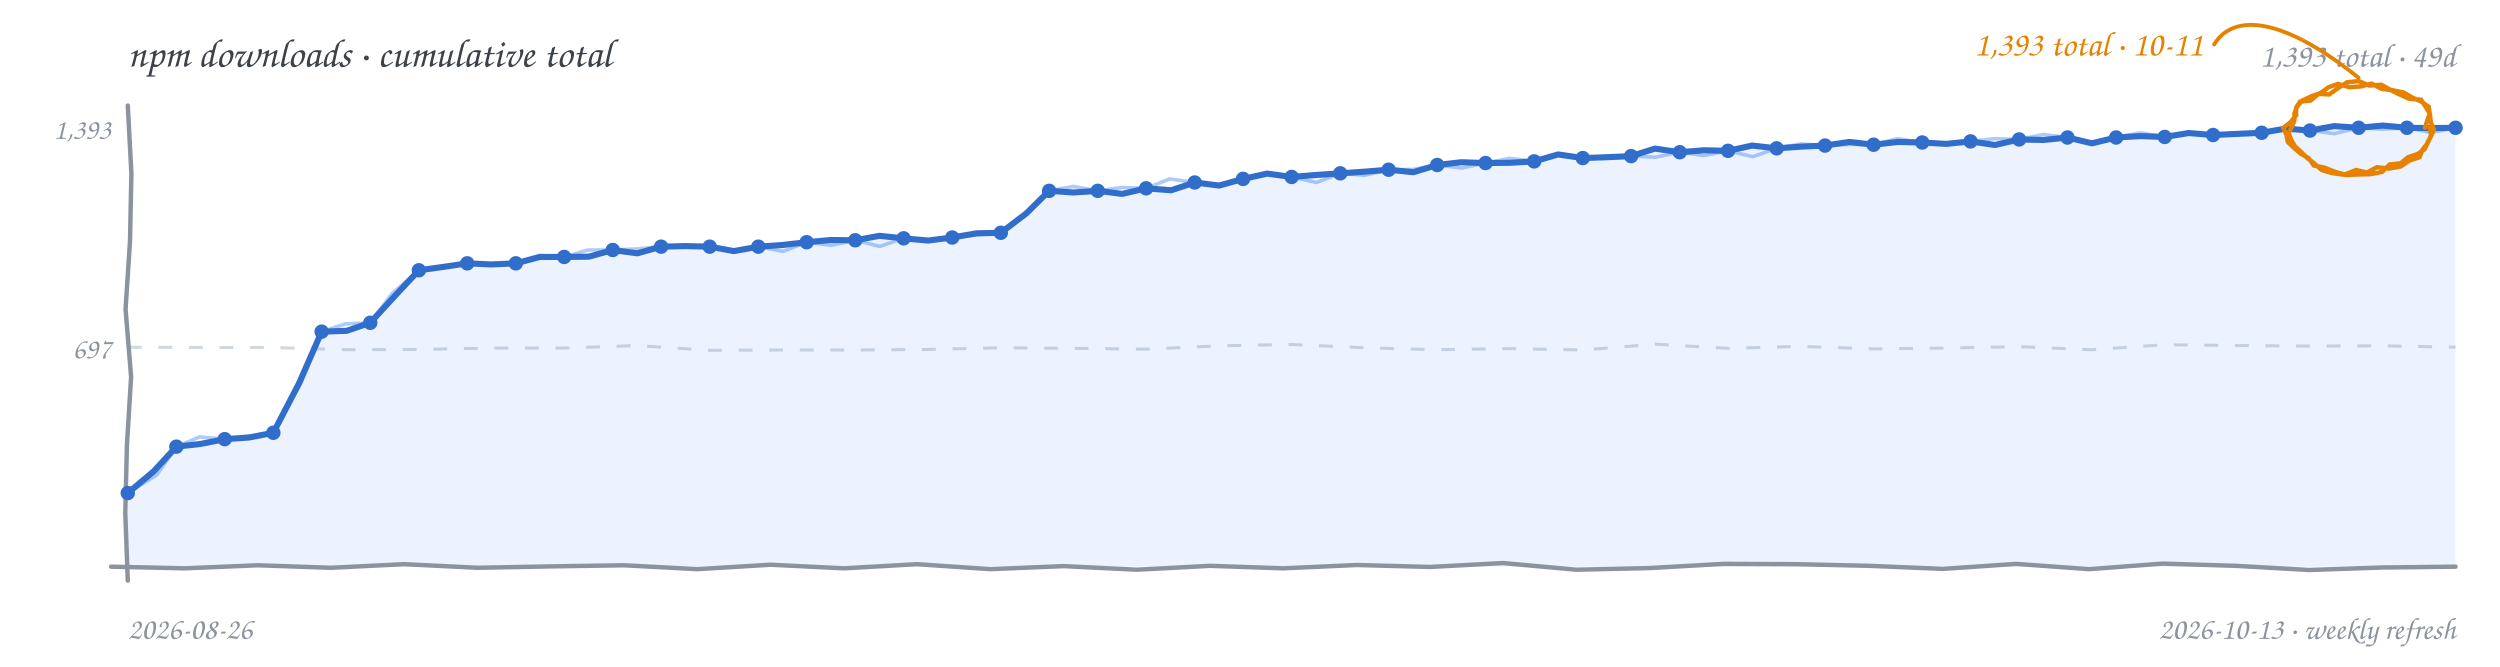
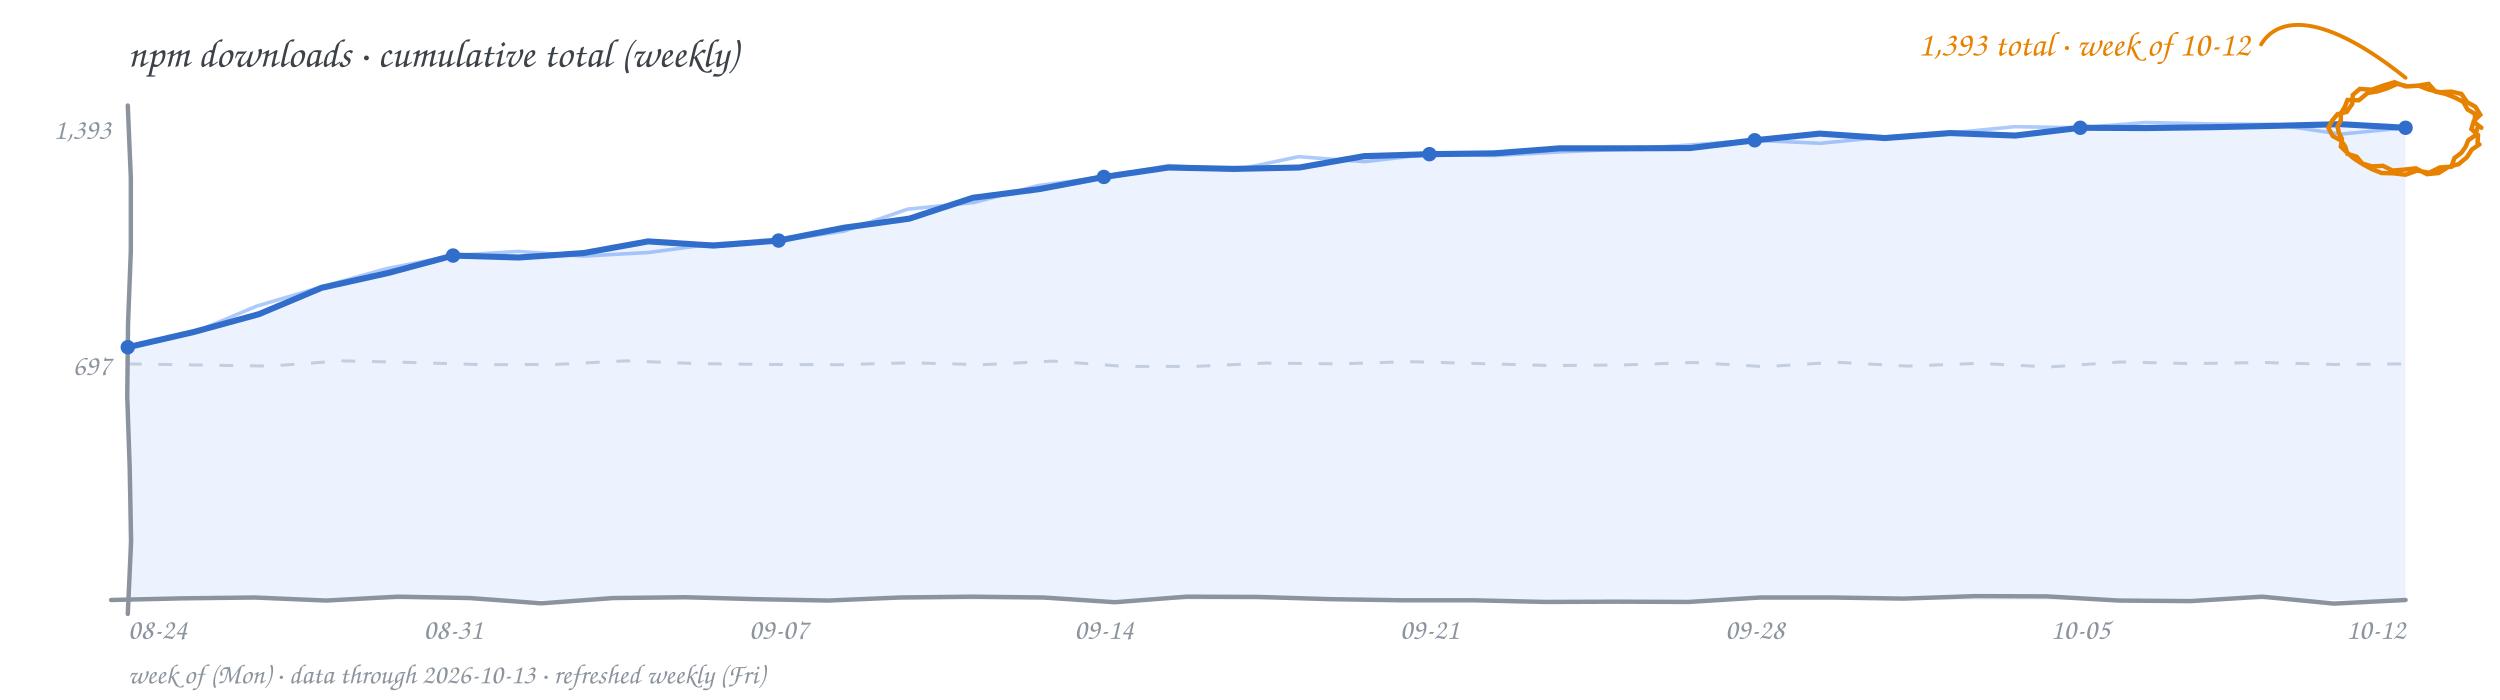
- <svg xmlns="http://www.w3.org/2000/svg" width="900" height="240" viewBox="0 0 900 240" role="img" aria-label="npm total downloads (cumulative subscription total), hand-drawn line chart">
-   <rect width="900" height="240" fill="transparent" />
-   <text x="46" y="24" font-family="'Comic Sans MS','Segoe Print','Chalkboard SE','Comic Neue',cursive" font-size="14.5" fill="#3b4249">npm downloads · cumulative total</text>
-   <text x="884" y="24" text-anchor="end" font-family="'Comic Sans MS','Segoe Print','Chalkboard SE','Comic Neue',cursive" font-size="12" fill="#8b949e">1,393 total · 49d</text>
-   <path d="M 46.0 125.0 L 72.2 125.1 L 98.4 125.1 L 124.6 125.9 L 150.8 125.8 L 176.9 125.3 L 203.1 125.3 L 229.3 124.4 L 255.5 126.1 L 281.7 126.0 L 307.9 126.0 L 334.1 125.8 L 360.3 125.2 L 386.4 125.4 L 412.6 125.7 L 438.8 124.5 L 465.0 124.0 L 491.2 125.2 L 517.4 125.9 L 543.6 125.5 L 569.8 126.0 L 595.9 123.9 L 622.1 125.4 L 648.3 124.7 L 674.5 125.6 L 700.7 125.3 L 726.9 124.8 L 753.1 125.9 L 779.3 124.1 L 805.4 124.4 L 831.6 124.6 L 857.8 124.5 L 884.0 125.0" fill="none" stroke="#d0d7de" stroke-width="1.1" stroke-dasharray="5 6" />
-   <text x="40" y="129" text-anchor="end" font-family="'Comic Sans MS','Segoe Print','Chalkboard SE','Comic Neue',cursive" font-size="10.5" fill="#8b949e">697</text>
+ <svg xmlns="http://www.w3.org/2000/svg" width="900" height="252" viewBox="0 0 900 252" role="img" aria-label="npm downloads by week, cumulative subscription total, hand-drawn line chart">
+   <rect width="900" height="252" fill="transparent" />
+   <text x="46" y="24" font-family="'Comic Sans MS','Segoe Print','Chalkboard SE','Comic Neue',cursive" font-size="14.5" fill="#3b4249">npm downloads · cumulative total (weekly)</text>
+   <path d="M 46.0 131.0 L 71.6 131.4 L 97.3 131.8 L 122.9 129.9 L 148.5 130.5 L 174.1 131.3 L 199.8 131.2 L 225.4 129.9 L 251.0 130.9 L 276.6 131.2 L 302.3 131.3 L 327.9 130.6 L 353.5 131.3 L 379.1 130.0 L 404.8 131.9 L 430.4 131.9 L 456.0 130.7 L 481.6 131.0 L 507.3 130.2 L 532.9 130.9 L 558.5 131.6 L 584.1 131.4 L 609.8 130.5 L 635.4 132.0 L 661.0 130.4 L 686.6 131.8 L 712.3 130.8 L 737.9 132.1 L 763.5 130.3 L 789.1 130.9 L 814.8 130.5 L 840.4 131.2 L 866.0 131.0" fill="none" stroke="#d0d7de" stroke-width="1.1" stroke-dasharray="5 6" />
+   <text x="40" y="135" text-anchor="end" font-family="'Comic Sans MS','Segoe Print','Chalkboard SE','Comic Neue',cursive" font-size="10.5" fill="#8b949e">697</text>
  <text x="40" y="50" text-anchor="end" font-family="'Comic Sans MS','Segoe Print','Chalkboard SE','Comic Neue',cursive" font-size="10.5" fill="#8b949e">1,393</text>
-   <path d="M 46.0 177.5 L 55.3 169.7 L 63.5 160.8 L 72.3 159.8 L 80.9 158.1 L 89.7 157.5 L 98.4 155.8 L 107.7 137.9 L 115.8 119.4 L 124.8 119.1 L 133.3 116.2 L 142.0 106.7 L 150.8 97.3 L 159.5 96.1 L 168.2 94.8 L 176.9 95.2 L 185.7 94.8 L 194.3 92.5 L 203.1 92.5 L 212.0 92.4 L 220.6 90.0 L 229.4 91.2 L 238.0 88.8 L 246.8 88.6 L 255.5 88.8 L 264.2 90.4 L 273.0 88.8 L 281.7 88.2 L 290.4 87.2 L 299.1 86.4 L 307.9 86.5 L 316.6 84.9 L 325.3 85.8 L 334.1 86.6 L 342.8 85.5 L 351.5 84.0 L 360.3 83.8 L 369.5 76.8 L 377.7 68.7 L 386.4 69.3 L 395.2 68.7 L 404.0 69.8 L 412.6 67.8 L 421.6 68.5 L 430.1 65.7 L 438.9 66.8 L 447.5 64.4 L 456.2 62.5 L 465.0 63.7 L 473.7 63.0 L 482.5 62.4 L 491.2 61.8 L 499.9 61.1 L 508.8 62.0 L 517.4 59.4 L 526.1 58.4 L 534.8 58.7 L 543.6 58.6 L 552.3 58.1 L 560.9 55.6 L 569.8 56.9 L 578.5 56.6 L 587.2 56.2 L 595.8 53.5 L 604.7 54.8 L 613.4 54.1 L 622.1 54.3 L 630.8 52.4 L 639.6 53.4 L 648.3 52.8 L 657.0 52.4 L 665.8 51.1 L 674.5 52.1 L 683.2 51.1 L 692.0 51.3 L 700.7 51.8 L 709.4 50.9 L 718.2 52.2 L 726.9 50.2 L 735.6 50.4 L 744.3 49.5 L 753.1 51.6 L 761.8 49.5 L 770.5 49.0 L 779.3 49.3 L 787.9 47.9 L 796.7 48.6 L 805.4 48.2 L 814.2 47.8 L 822.8 46.3 L 831.6 47.0 L 840.3 45.4 L 849.1 46.0 L 857.8 45.2 L 866.5 46.0 L 875.3 46.1 L 884.0 46.0 L 884.0 204 L 46.0 204 Z" fill="#4c8bf5" fill-opacity="0.10" stroke="none" />
-   <path d="M 46.0 177.5 L 56.5 170.9 L 63.5 160.8 L 71.9 157.3 L 80.9 158.1 L 89.7 157.0 L 98.4 155.8 L 108.2 138.1 L 115.8 119.4 L 124.3 116.6 L 133.3 116.2 L 141.0 105.8 L 150.8 97.3 L 159.5 95.9 L 168.2 94.8 L 176.9 95.4 L 185.7 94.8 L 194.2 92.0 L 203.1 92.5 L 211.7 90.0 L 220.6 90.0 L 229.3 89.6 L 238.0 88.8 L 246.8 88.3 L 255.5 88.8 L 264.2 90.4 L 273.0 88.8 L 281.9 90.5 L 290.4 87.2 L 299.2 88.3 L 307.9 86.5 L 316.7 88.7 L 325.3 85.8 L 334.1 86.8 L 342.8 85.5 L 351.5 84.6 L 360.3 83.8 L 369.7 77.0 L 377.7 68.7 L 386.4 67.1 L 395.2 68.7 L 403.9 67.5 L 412.6 67.8 L 421.1 64.4 L 430.1 65.7 L 438.9 66.4 L 447.5 64.4 L 456.2 62.1 L 465.0 63.7 L 473.9 65.7 L 482.5 62.4 L 491.3 63.1 L 499.9 61.1 L 508.7 61.0 L 517.4 59.4 L 526.2 60.5 L 534.8 58.7 L 543.5 57.0 L 552.3 58.1 L 560.9 55.4 L 569.8 56.9 L 578.5 56.3 L 587.2 56.2 L 596.0 56.6 L 604.7 54.8 L 613.4 56.0 L 622.1 54.3 L 631.0 56.4 L 639.6 53.4 L 648.2 51.8 L 657.0 52.4 L 665.8 52.0 L 674.5 52.1 L 683.1 49.9 L 692.0 51.3 L 700.7 51.8 L 709.4 50.9 L 718.1 49.9 L 726.9 50.2 L 735.5 48.4 L 744.3 49.5 L 753.1 51.2 L 761.8 49.5 L 770.5 47.8 L 779.3 49.3 L 787.9 47.8 L 796.7 48.6 L 805.4 47.8 L 814.2 47.8 L 822.9 46.5 L 831.6 47.0 L 840.4 48.1 L 849.1 46.0 L 857.8 46.5 L 866.5 46.0 L 875.3 47.7 L 884.0 46.0" fill="none" stroke="#4c8bf5" stroke-width="1.3" stroke-opacity="0.45" stroke-linecap="round" stroke-linejoin="round" />
-   <path d="M 46.0 177.5 L 55.3 169.7 L 63.5 160.8 L 72.3 159.8 L 80.9 158.1 L 89.7 157.5 L 98.4 155.8 L 107.7 137.9 L 115.8 119.4 L 124.8 119.1 L 133.3 116.2 L 142.0 106.7 L 150.8 97.3 L 159.5 96.1 L 168.2 94.8 L 176.9 95.2 L 185.7 94.8 L 194.3 92.5 L 203.1 92.5 L 212.0 92.4 L 220.6 90.0 L 229.4 91.2 L 238.0 88.8 L 246.8 88.6 L 255.5 88.8 L 264.2 90.4 L 273.0 88.8 L 281.7 88.2 L 290.4 87.2 L 299.1 86.4 L 307.9 86.5 L 316.6 84.9 L 325.3 85.8 L 334.1 86.6 L 342.8 85.5 L 351.5 84.0 L 360.3 83.8 L 369.5 76.8 L 377.7 68.7 L 386.4 69.3 L 395.2 68.7 L 404.0 69.8 L 412.6 67.8 L 421.6 68.5 L 430.1 65.7 L 438.9 66.8 L 447.5 64.4 L 456.2 62.5 L 465.0 63.7 L 473.7 63.0 L 482.5 62.4 L 491.2 61.8 L 499.9 61.1 L 508.8 62.0 L 517.4 59.4 L 526.1 58.4 L 534.8 58.7 L 543.6 58.6 L 552.3 58.1 L 560.9 55.6 L 569.8 56.9 L 578.5 56.6 L 587.2 56.2 L 595.8 53.5 L 604.7 54.8 L 613.4 54.1 L 622.1 54.3 L 630.8 52.4 L 639.6 53.4 L 648.3 52.8 L 657.0 52.4 L 665.8 51.1 L 674.5 52.1 L 683.2 51.1 L 692.0 51.3 L 700.7 51.8 L 709.4 50.9 L 718.2 52.2 L 726.9 50.2 L 735.6 50.4 L 744.3 49.5 L 753.1 51.6 L 761.8 49.5 L 770.5 49.0 L 779.3 49.3 L 787.9 47.9 L 796.7 48.6 L 805.4 48.2 L 814.2 47.8 L 822.8 46.3 L 831.6 47.0 L 840.3 45.4 L 849.1 46.0 L 857.8 45.2 L 866.5 46.0 L 875.3 46.1 L 884.0 46.0" fill="none" stroke="#316dca" stroke-width="2.2" stroke-linecap="round" stroke-linejoin="round" />
-   <path d="M 46.0 38.0 L 47.3 62.4 L 46.8 86.9 L 45.2 111.3 L 47.2 135.7 L 45.7 160.1 L 45.1 184.6 L 46.0 209.0" fill="none" stroke="#8b949e" stroke-width="1.6" stroke-linecap="round" />
-   <path d="M 40.0 204.0 L 66.4 204.6 L 92.8 203.5 L 119.1 204.4 L 145.5 203.1 L 171.9 204.4 L 198.3 203.9 L 224.6 203.5 L 251.0 204.9 L 277.4 203.3 L 303.8 204.6 L 330.1 203.1 L 356.5 204.9 L 382.9 203.8 L 409.3 205.1 L 435.6 203.7 L 462.0 204.6 L 488.4 203.4 L 514.8 204.1 L 541.1 202.7 L 567.5 205.1 L 593.9 204.5 L 620.3 203.0 L 646.6 203.1 L 673.0 203.7 L 699.4 204.8 L 725.8 203.0 L 752.1 204.9 L 778.5 202.9 L 804.9 203.7 L 831.3 205.2 L 857.6 204.3 L 884.0 204.0" fill="none" stroke="#8b949e" stroke-width="1.6" stroke-linecap="round" />
-   <circle cx="46.0" cy="177.5" r="2.6" fill="#316dca" />
-   <circle cx="63.5" cy="160.8" r="2.6" fill="#316dca" />
-   <circle cx="80.9" cy="158.1" r="2.6" fill="#316dca" />
-   <circle cx="98.4" cy="155.8" r="2.6" fill="#316dca" />
-   <circle cx="115.8" cy="119.4" r="2.6" fill="#316dca" />
-   <circle cx="133.3" cy="116.2" r="2.6" fill="#316dca" />
-   <circle cx="150.8" cy="97.3" r="2.6" fill="#316dca" />
-   <circle cx="168.2" cy="94.8" r="2.6" fill="#316dca" />
-   <circle cx="185.7" cy="94.8" r="2.6" fill="#316dca" />
-   <circle cx="203.1" cy="92.5" r="2.6" fill="#316dca" />
-   <circle cx="220.6" cy="90.0" r="2.6" fill="#316dca" />
-   <circle cx="238.0" cy="88.8" r="2.6" fill="#316dca" />
-   <circle cx="255.5" cy="88.8" r="2.6" fill="#316dca" />
-   <circle cx="273.0" cy="88.8" r="2.6" fill="#316dca" />
-   <circle cx="290.4" cy="87.2" r="2.6" fill="#316dca" />
-   <circle cx="307.9" cy="86.5" r="2.6" fill="#316dca" />
-   <circle cx="325.3" cy="85.8" r="2.6" fill="#316dca" />
-   <circle cx="342.8" cy="85.5" r="2.6" fill="#316dca" />
-   <circle cx="360.3" cy="83.8" r="2.6" fill="#316dca" />
-   <circle cx="377.7" cy="68.7" r="2.6" fill="#316dca" />
-   <circle cx="395.2" cy="68.7" r="2.6" fill="#316dca" />
-   <circle cx="412.6" cy="67.8" r="2.6" fill="#316dca" />
-   <circle cx="430.1" cy="65.7" r="2.6" fill="#316dca" />
-   <circle cx="447.5" cy="64.4" r="2.6" fill="#316dca" />
-   <circle cx="465.0" cy="63.7" r="2.6" fill="#316dca" />
-   <circle cx="482.5" cy="62.4" r="2.6" fill="#316dca" />
-   <circle cx="499.9" cy="61.1" r="2.6" fill="#316dca" />
-   <circle cx="517.4" cy="59.4" r="2.6" fill="#316dca" />
-   <circle cx="534.8" cy="58.7" r="2.6" fill="#316dca" />
-   <circle cx="552.3" cy="58.1" r="2.6" fill="#316dca" />
-   <circle cx="569.8" cy="56.9" r="2.6" fill="#316dca" />
-   <circle cx="587.2" cy="56.2" r="2.6" fill="#316dca" />
-   <circle cx="604.7" cy="54.8" r="2.6" fill="#316dca" />
-   <circle cx="622.1" cy="54.3" r="2.6" fill="#316dca" />
-   <circle cx="639.6" cy="53.4" r="2.6" fill="#316dca" />
-   <circle cx="657.0" cy="52.4" r="2.6" fill="#316dca" />
-   <circle cx="674.5" cy="52.1" r="2.6" fill="#316dca" />
-   <circle cx="692.0" cy="51.3" r="2.6" fill="#316dca" />
-   <circle cx="709.4" cy="50.9" r="2.6" fill="#316dca" />
-   <circle cx="726.9" cy="50.2" r="2.6" fill="#316dca" />
-   <circle cx="744.3" cy="49.5" r="2.6" fill="#316dca" />
-   <circle cx="761.8" cy="49.5" r="2.6" fill="#316dca" />
-   <circle cx="779.3" cy="49.3" r="2.6" fill="#316dca" />
-   <circle cx="796.7" cy="48.6" r="2.6" fill="#316dca" />
-   <circle cx="814.2" cy="47.8" r="2.6" fill="#316dca" />
-   <circle cx="831.6" cy="47.0" r="2.6" fill="#316dca" />
-   <circle cx="849.1" cy="46.0" r="2.6" fill="#316dca" />
-   <circle cx="866.5" cy="46.0" r="2.6" fill="#316dca" />
-   <circle cx="884.0" cy="46.0" r="2.6" fill="#316dca" />
-   <path d="M 874.7 46.0 L 875.2 48.6 L 874.2 51.0 L 872.8 53.8 L 870.2 55.5 L 866.9 56.6 L 864.2 58.8 L 860.3 59.2 L 857.5 61.9 L 853.3 62.7 L 849.1 62.8 L 844.8 63.0 L 840.7 61.9 L 837.0 60.4 L 833.0 59.6 L 831.1 56.9 L 828.2 55.3 L 825.9 53.3 L 823.6 51.1 L 823.1 48.5 L 822.0 46.0 L 824.6 44.0 L 826.6 41.5 L 826.6 38.8 L 828.0 36.6 L 831.8 36.2 L 834.7 33.8 L 838.5 34.0 L 841.6 31.8 L 845.0 29.6 L 849.1 29.2 L 853.0 30.8 L 857.3 30.5 L 860.3 32.2 L 863.4 33.8 L 867.4 35.6 L 871.6 35.9 L 873.2 38.4 L 874.7 40.9 L 873.8 43.4 L 873.0 46.0 M 873.9 51.6 L 872.1 53.9 L 871.0 56.6 L 867.4 57.8 L 864.3 59.9 L 860.0 60.7 L 855.7 60.2 L 852.1 62.1 L 848.2 61.2 L 843.9 62.9 L 839.4 62.3 L 835.8 61.2 L 833.0 58.7 L 830.5 56.8 L 828.3 54.6 L 826.2 52.7 L 824.8 50.3 L 823.9 47.8 L 825.2 45.5 L 826.0 43.2 L 826.0 40.8 L 827.0 38.3 L 828.8 36.2 L 832.0 34.7 L 835.4 33.5 L 838.3 31.4 L 841.7 30.2 L 845.8 31.4 L 850.0 31.1 L 853.8 30.1 L 857.4 32.0 L 861.4 32.5 L 865.3 33.3 L 868.4 35.1 L 871.7 36.6 L 874.3 38.4 L 874.8 41.5 L 875.1 44.1 L 876.2 46.6 L 875.1 49.2 L 873.8 51.5" fill="none" stroke="#e78100" stroke-width="1.6" stroke-linecap="round" />
-   <path d="M 849.1 28.0 C 819.1 4.0, 803.1 6.0, 797.1 16.0" fill="none" stroke="#e78100" stroke-width="1.4" stroke-linecap="round" />
-   <text x="793.1" y="20.0" text-anchor="end" font-family="'Comic Sans MS','Segoe Print','Chalkboard SE','Comic Neue',cursive" font-size="12.5" fill="#e78100">1,393 total · 10-11</text>
-   <text x="46" y="230" font-family="'Comic Sans MS','Segoe Print','Chalkboard SE','Comic Neue',cursive" font-size="11" fill="#8b949e">2026-08-26</text>
-   <text x="884" y="230" text-anchor="end" font-family="'Comic Sans MS','Segoe Print','Chalkboard SE','Comic Neue',cursive" font-size="11" fill="#8b949e">2026-10-13 · weekly refresh</text>
+   <path d="M 46.0 125.0 L 69.8 119.5 L 93.2 113.1 L 115.8 103.6 L 139.6 98.3 L 163.1 92.0 L 186.7 92.7 L 210.1 91.1 L 233.3 86.9 L 256.9 88.4 L 280.3 86.6 L 303.7 82.0 L 327.4 78.7 L 350.2 71.2 L 374.0 68.1 L 397.4 63.7 L 420.7 60.3 L 444.3 60.8 L 467.8 60.3 L 491.1 56.2 L 514.6 55.5 L 538.0 55.2 L 561.4 53.4 L 584.9 53.4 L 608.4 53.3 L 631.7 50.5 L 655.1 48.1 L 678.6 49.7 L 702.0 47.9 L 725.5 48.8 L 748.9 46.0 L 772.3 46.1 L 795.7 45.8 L 819.1 45.3 L 842.6 44.7 L 866.0 46.0 L 866.0 216 L 46.0 216 Z" fill="#4c8bf5" fill-opacity="0.10" stroke="none" />
+   <path d="M 46.0 125.0 L 69.8 119.7 L 92.4 110.2 L 115.7 103.3 L 139.2 96.7 L 163.1 92.0 L 186.6 90.5 L 210.1 92.2 L 233.5 90.9 L 256.9 87.8 L 280.3 86.6 L 303.9 83.2 L 326.7 75.3 L 350.6 72.9 L 373.7 66.8 L 397.4 63.7 L 420.7 59.6 L 444.3 61.3 L 467.5 56.4 L 491.2 58.2 L 514.6 55.5 L 538.1 56.0 L 561.5 54.7 L 584.9 53.7 L 608.3 52.2 L 631.7 50.5 L 655.2 51.6 L 678.6 49.3 L 702.0 47.9 L 725.4 45.6 L 748.9 46.0 L 772.3 44.1 L 795.7 44.6 L 819.1 44.8 L 842.6 48.3 L 866.0 46.0" fill="none" stroke="#4c8bf5" stroke-width="1.3" stroke-opacity="0.45" stroke-linecap="round" stroke-linejoin="round" />
+   <path d="M 46.0 125.0 L 69.8 119.5 L 93.2 113.1 L 115.8 103.6 L 139.6 98.3 L 163.1 92.0 L 186.7 92.7 L 210.1 91.1 L 233.3 86.9 L 256.9 88.4 L 280.3 86.6 L 303.7 82.0 L 327.4 78.7 L 350.2 71.2 L 374.0 68.1 L 397.4 63.7 L 420.7 60.3 L 444.3 60.8 L 467.8 60.3 L 491.1 56.2 L 514.6 55.5 L 538.0 55.2 L 561.4 53.4 L 584.9 53.4 L 608.4 53.3 L 631.7 50.5 L 655.1 48.1 L 678.6 49.7 L 702.0 47.9 L 725.5 48.8 L 748.9 46.0 L 772.3 46.1 L 795.7 45.8 L 819.1 45.3 L 842.6 44.7 L 866.0 46.0" fill="none" stroke="#316dca" stroke-width="2.2" stroke-linecap="round" stroke-linejoin="round" />
+   <path d="M 46.0 38.0 L 47.1 64.1 L 47.1 90.3 L 46.1 116.4 L 45.8 142.6 L 46.7 168.7 L 47.2 194.9 L 46.0 221.0" fill="none" stroke="#8b949e" stroke-width="1.6" stroke-linecap="round" />
+   <path d="M 40.0 216.0 L 65.8 215.4 L 91.6 215.1 L 117.4 216.2 L 143.3 214.8 L 169.1 215.3 L 194.9 217.2 L 220.7 215.3 L 246.5 215.0 L 272.3 215.7 L 298.1 216.2 L 323.9 215.1 L 349.8 214.8 L 375.6 215.1 L 401.4 216.8 L 427.2 214.8 L 453.0 214.9 L 478.8 215.7 L 504.6 216.1 L 530.4 216.1 L 556.3 216.7 L 582.1 216.6 L 607.9 216.7 L 633.7 215.1 L 659.5 215.1 L 685.3 215.5 L 711.1 214.6 L 736.9 214.7 L 762.8 216.2 L 788.6 216.4 L 814.4 214.8 L 840.2 217.3 L 866.0 216.0" fill="none" stroke="#8b949e" stroke-width="1.6" stroke-linecap="round" />
+   <circle cx="46.0" cy="125.0" r="2.6" fill="#316dca" />
+   <circle cx="163.1" cy="92.0" r="2.6" fill="#316dca" />
+   <circle cx="280.3" cy="86.6" r="2.6" fill="#316dca" />
+   <circle cx="397.4" cy="63.7" r="2.6" fill="#316dca" />
+   <circle cx="514.6" cy="55.5" r="2.6" fill="#316dca" />
+   <circle cx="631.7" cy="50.5" r="2.6" fill="#316dca" />
+   <circle cx="748.9" cy="46.0" r="2.6" fill="#316dca" />
+   <circle cx="866.0" cy="46.0" r="2.6" fill="#316dca" />
+   <path d="M 891.9 46.0 L 891.0 48.8 L 888.6 50.5 L 887.6 52.9 L 886.1 55.0 L 883.6 56.9 L 882.5 60.0 L 878.3 60.3 L 874.5 62.2 L 870.2 61.4 L 866.0 62.9 L 861.7 62.4 L 857.4 62.3 L 853.9 60.9 L 850.6 59.1 L 848.4 56.4 L 845.1 55.4 L 844.3 52.8 L 842.8 50.6 L 839.8 49.0 L 838.2 46.0 L 839.6 43.4 L 841.5 41.1 L 844.8 40.3 L 846.8 37.4 L 847.0 34.2 L 849.5 32.0 L 853.8 32.3 L 858.0 30.8 L 862.0 29.6 L 866.0 31.1 L 870.2 30.9 L 874.3 30.2 L 876.8 33.0 L 880.4 33.8 L 883.7 35.1 L 886.8 36.7 L 888.3 39.4 L 891.0 41.0 L 890.9 44.1 L 893.3 46.0 M 892.6 52.0 L 889.9 53.8 L 888.1 56.6 L 885.1 59.1 L 881.4 60.1 L 877.9 62.3 L 873.7 62.7 L 869.7 60.6 L 865.1 61.1 L 861.3 61.4 L 857.9 59.7 L 853.8 59.9 L 849.9 58.7 L 847.2 56.9 L 844.8 54.8 L 842.7 52.8 L 843.1 50.0 L 842.0 47.8 L 841.5 45.5 L 842.7 43.3 L 842.7 40.8 L 844.1 38.5 L 845.1 36.0 L 849.2 36.1 L 852.3 33.5 L 855.9 32.9 L 859.4 31.8 L 863.0 30.2 L 866.9 31.1 L 870.6 30.8 L 874.2 32.2 L 878.3 33.2 L 882.5 33.0 L 886.1 33.8 L 888.2 36.8 L 891.1 38.4 L 892.9 41.3 L 890.6 43.5 L 889.7 46.5 L 892.1 48.6 L 891.9 51.8" fill="none" stroke="#e78100" stroke-width="1.6" stroke-linecap="round" />
+   <path d="M 866.0 28.0 C 836.0 4.0, 820.0 6.0, 814.0 16.0" fill="none" stroke="#e78100" stroke-width="1.4" stroke-linecap="round" />
+   <text x="810.0" y="20.0" text-anchor="end" font-family="'Comic Sans MS','Segoe Print','Chalkboard SE','Comic Neue',cursive" font-size="12.5" fill="#e78100">1,393 total · week of 10-12</text>
+   <text x="46.0" y="230" text-anchor="start" font-family="'Comic Sans MS','Segoe Print','Chalkboard SE','Comic Neue',cursive" font-size="10.5" fill="#8b949e">08-24</text>
+   <text x="163.1" y="230" text-anchor="middle" font-family="'Comic Sans MS','Segoe Print','Chalkboard SE','Comic Neue',cursive" font-size="10.5" fill="#8b949e">08-31</text>
+   <text x="280.3" y="230" text-anchor="middle" font-family="'Comic Sans MS','Segoe Print','Chalkboard SE','Comic Neue',cursive" font-size="10.5" fill="#8b949e">09-07</text>
+   <text x="397.4" y="230" text-anchor="middle" font-family="'Comic Sans MS','Segoe Print','Chalkboard SE','Comic Neue',cursive" font-size="10.5" fill="#8b949e">09-14</text>
+   <text x="514.6" y="230" text-anchor="middle" font-family="'Comic Sans MS','Segoe Print','Chalkboard SE','Comic Neue',cursive" font-size="10.5" fill="#8b949e">09-21</text>
+   <text x="631.7" y="230" text-anchor="middle" font-family="'Comic Sans MS','Segoe Print','Chalkboard SE','Comic Neue',cursive" font-size="10.5" fill="#8b949e">09-28</text>
+   <text x="748.9" y="230" text-anchor="middle" font-family="'Comic Sans MS','Segoe Print','Chalkboard SE','Comic Neue',cursive" font-size="10.5" fill="#8b949e">10-05</text>
+   <text x="866.0" y="230" text-anchor="end" font-family="'Comic Sans MS','Segoe Print','Chalkboard SE','Comic Neue',cursive" font-size="10.5" fill="#8b949e">10-12</text>
+   <text x="46" y="246" font-family="'Comic Sans MS','Segoe Print','Chalkboard SE','Comic Neue',cursive" font-size="10" fill="#8b949e">week of (Mon) · data through 2026-10-13 · refreshed weekly (Fri)</text>
</svg>
